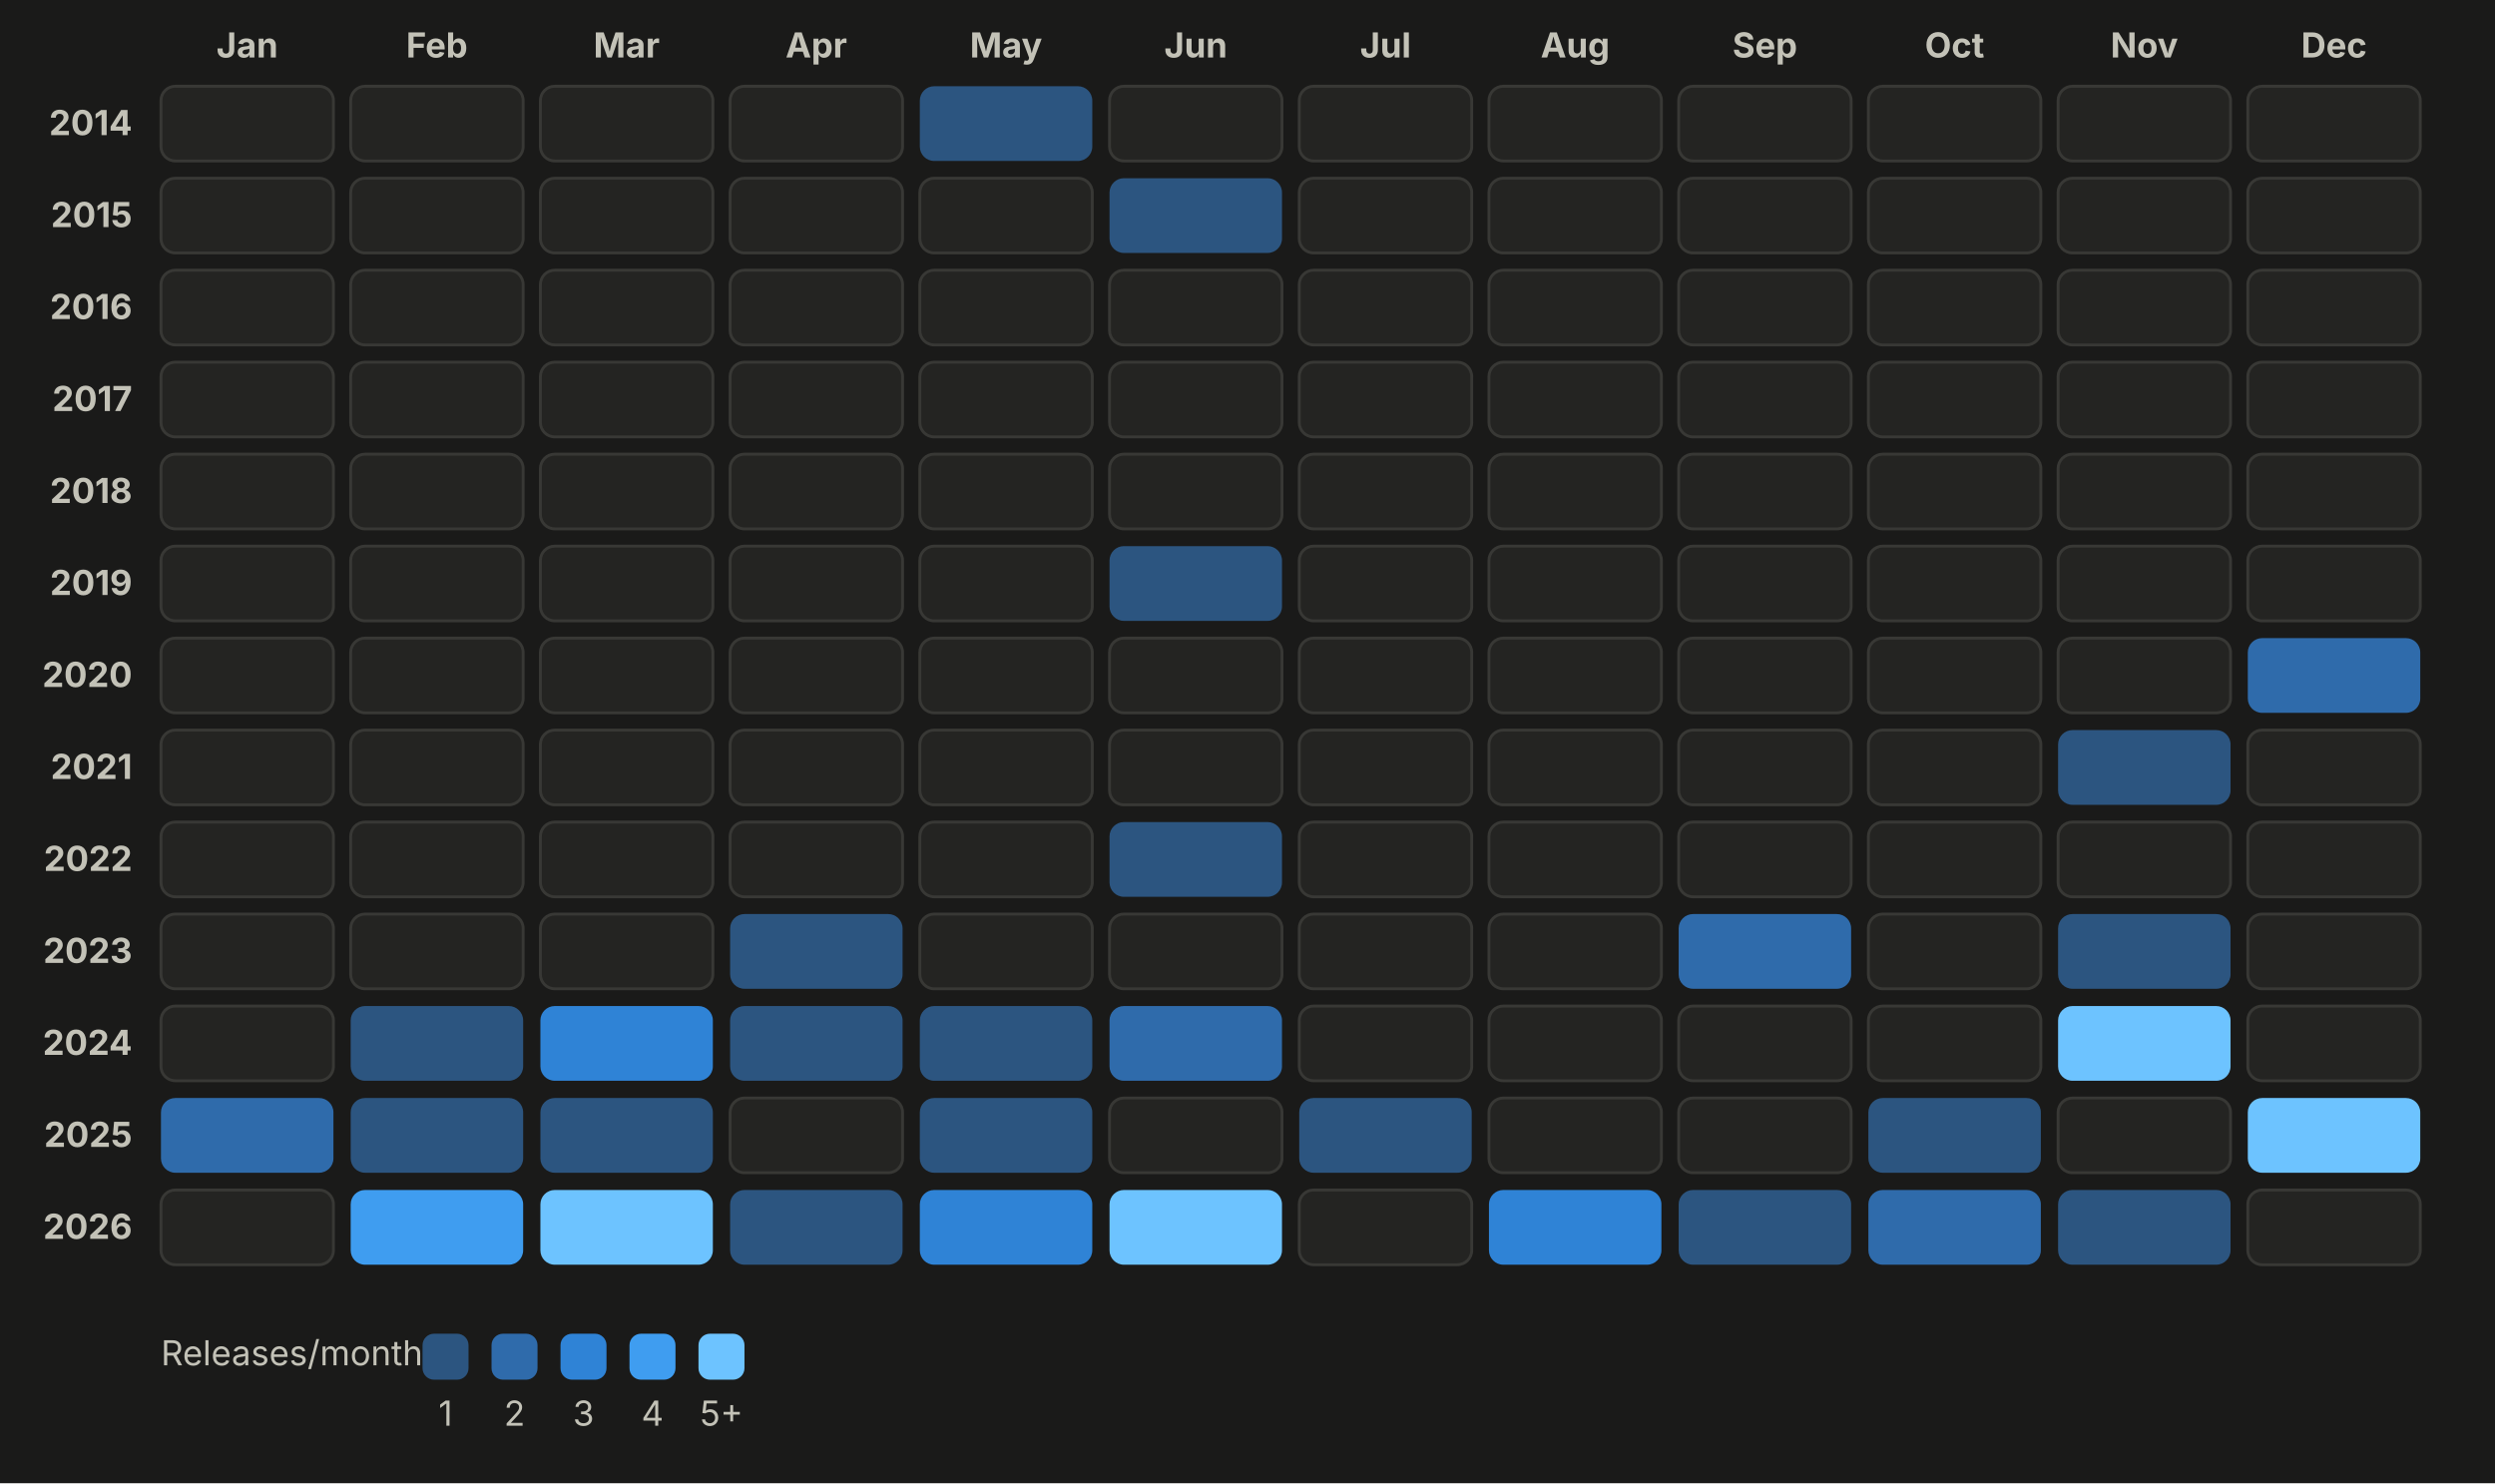
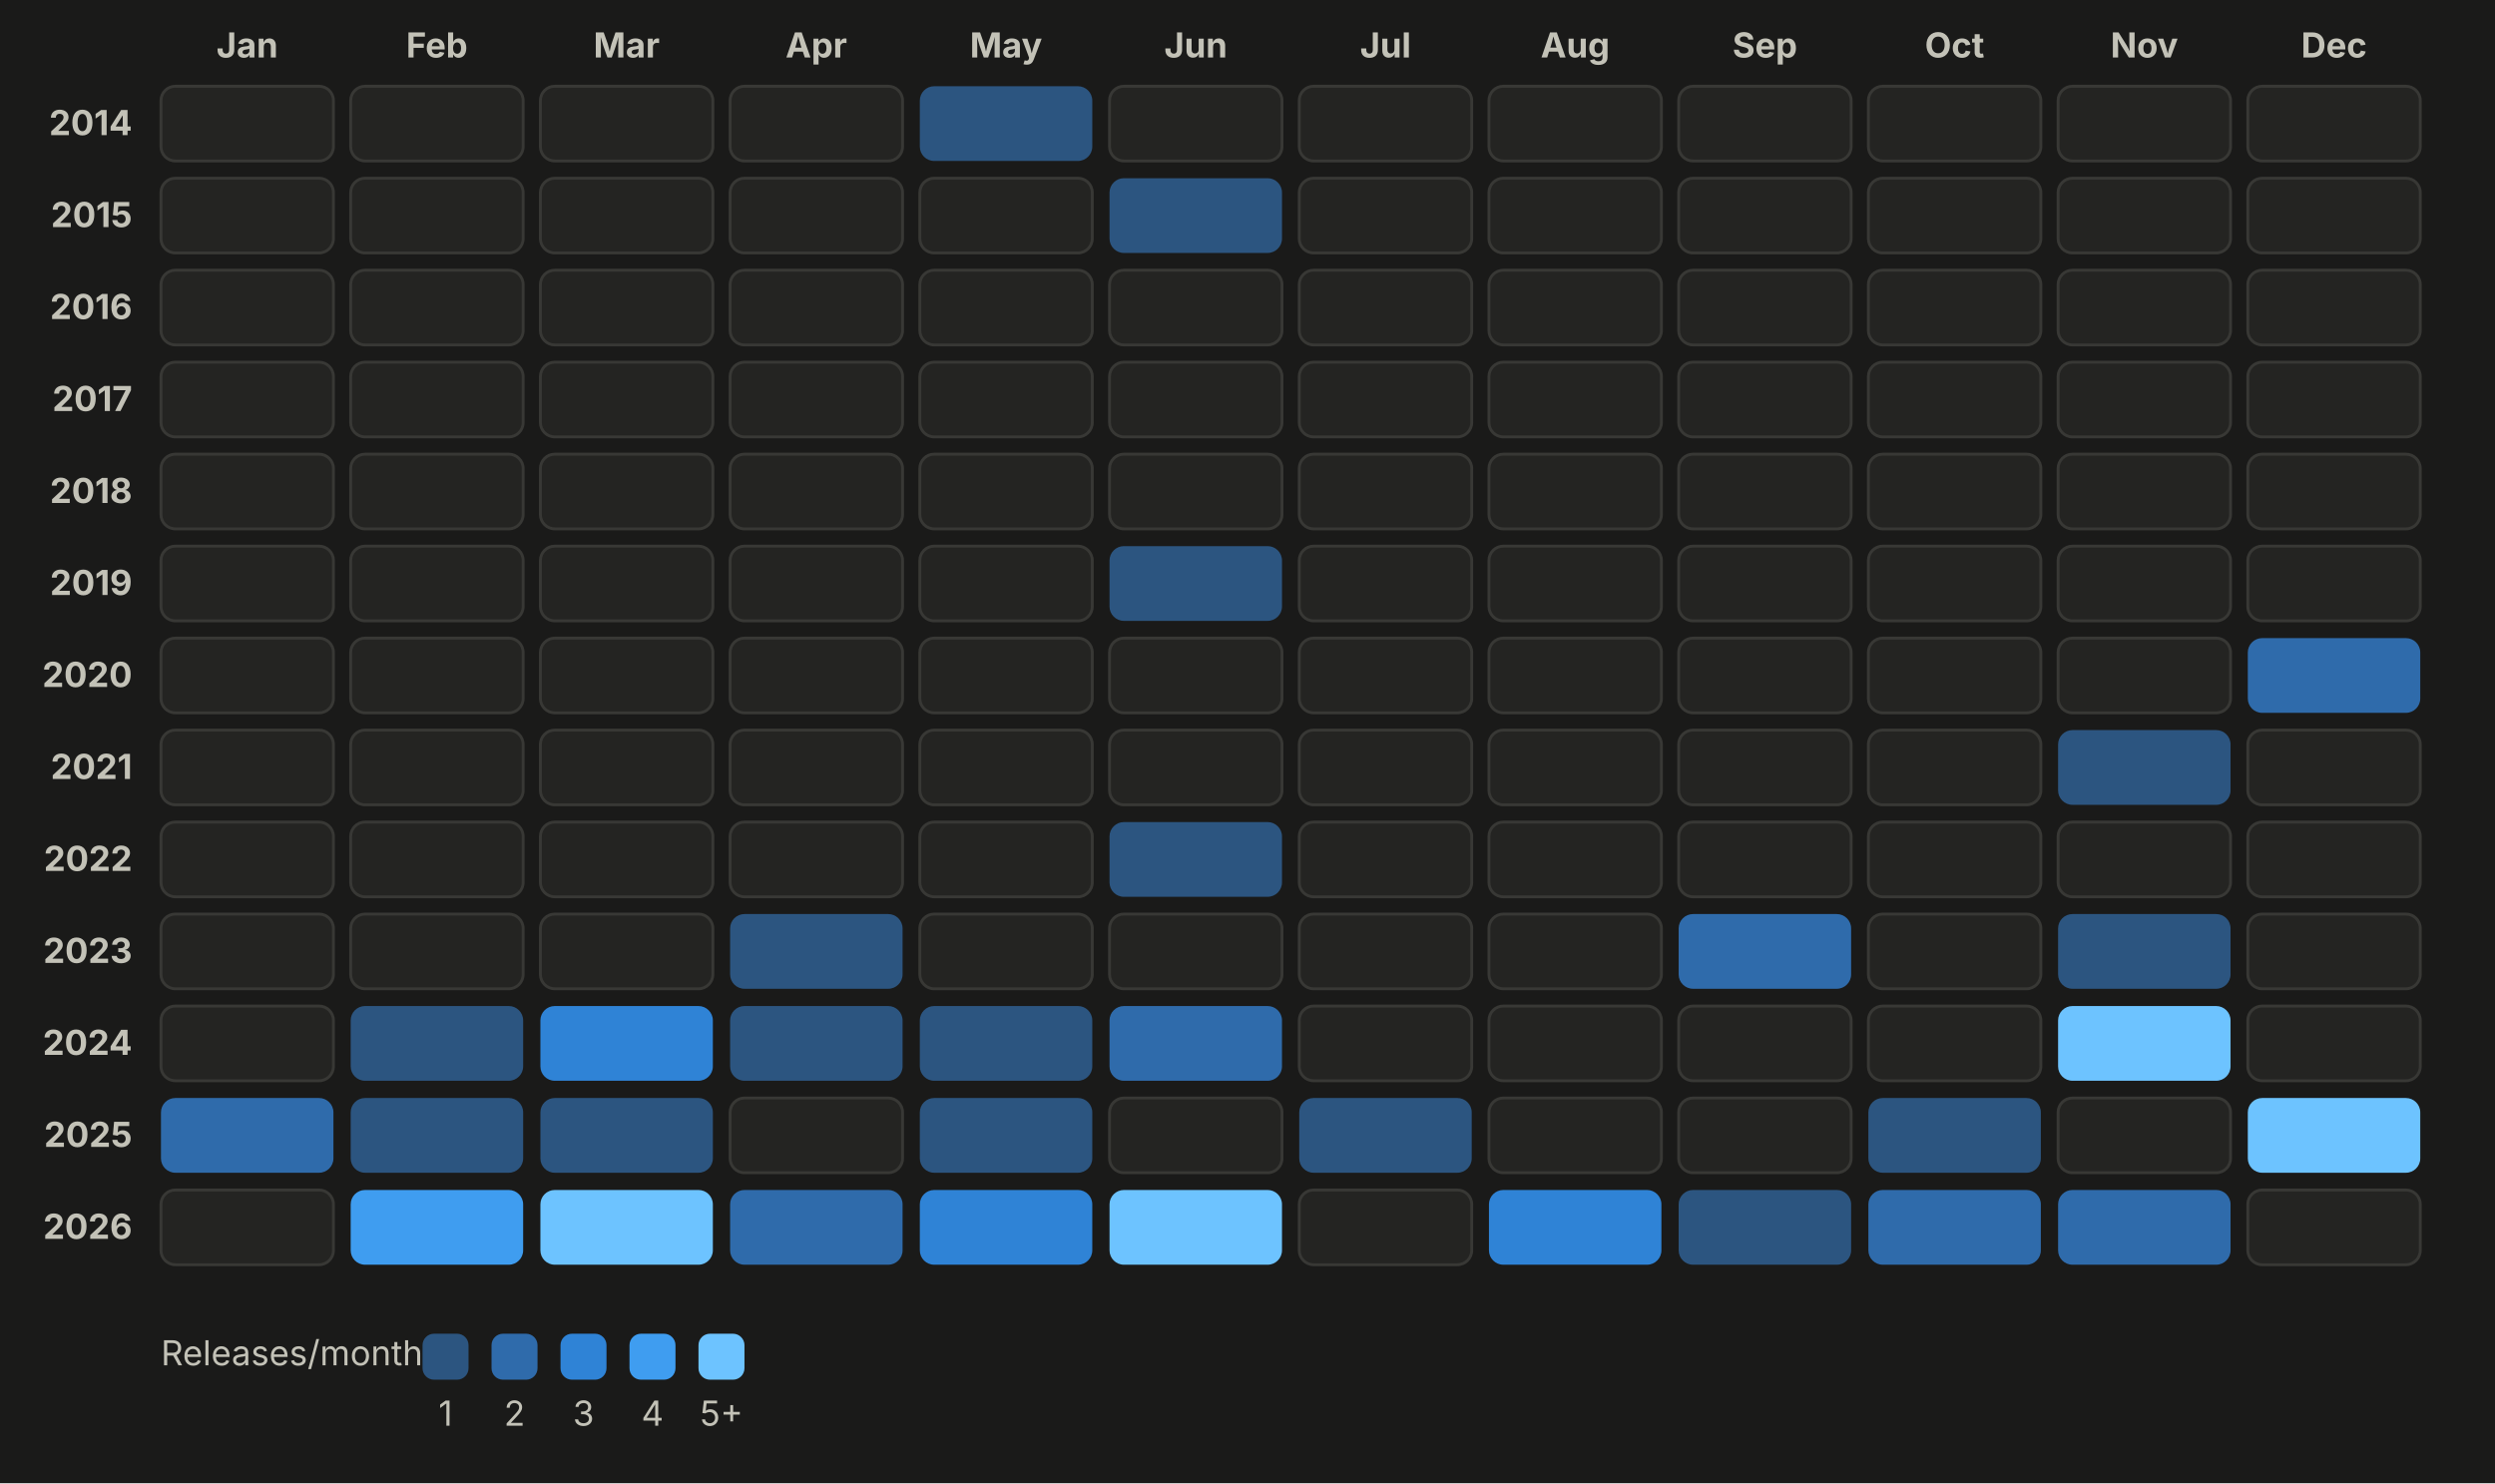
<svg xmlns="http://www.w3.org/2000/svg" width="868" height="516" viewBox="0 0 868 516">
  <rect width="868" height="516" fill="#1a1a19" />
  <style>text{font-family:"Segoe UI",Inter,Arial,sans-serif;fill:#ffffff}.title{font-size:22px;font-weight:700}.sub{font-size:12px;fill:#c3c2b7}.muted{font-size:11px;fill:#898781}.axis{font-size:12px;fill:#898781}.grid{stroke:#2c2c2a;stroke-width:1}.legend{font-size:12px;fill:#c3c2b7}.count{font-size:10px;font-weight:700}.axis-strong{font-size:12px;font-weight:700;fill:#c3c2b7}</style>
  <text x="86.0" y="20" text-anchor="middle" class="axis-strong">Jan</text>
  <text x="152.0" y="20" text-anchor="middle" class="axis-strong">Feb</text>
  <text x="218.0" y="20" text-anchor="middle" class="axis-strong">Mar</text>
  <text x="284.0" y="20" text-anchor="middle" class="axis-strong">Apr</text>
  <text x="350.0" y="20" text-anchor="middle" class="axis-strong">May</text>
  <text x="416.0" y="20" text-anchor="middle" class="axis-strong">Jun</text>
  <text x="482.0" y="20" text-anchor="middle" class="axis-strong">Jul</text>
  <text x="548.0" y="20" text-anchor="middle" class="axis-strong">Aug</text>
  <text x="614.0" y="20" text-anchor="middle" class="axis-strong">Sep</text>
  <text x="680.0" y="20" text-anchor="middle" class="axis-strong">Oct</text>
  <text x="746.0" y="20" text-anchor="middle" class="axis-strong">Nov</text>
  <text x="812.0" y="20" text-anchor="middle" class="axis-strong">Dec</text>
  <text x="46" y="47.0" text-anchor="end" class="axis-strong">2014</text>
  <rect x="56" y="30" width="60" height="26" rx="5" fill="#242422" stroke="#383835" stroke-width="1" />
  <rect x="122" y="30" width="60" height="26" rx="5" fill="#242422" stroke="#383835" stroke-width="1" />
  <rect x="188" y="30" width="60" height="26" rx="5" fill="#242422" stroke="#383835" stroke-width="1" />
  <rect x="254" y="30" width="60" height="26" rx="5" fill="#242422" stroke="#383835" stroke-width="1" />
  <rect x="320" y="30" width="60" height="26" rx="5" fill="#2c5580" />
  <rect x="386" y="30" width="60" height="26" rx="5" fill="#242422" stroke="#383835" stroke-width="1" />
  <rect x="452" y="30" width="60" height="26" rx="5" fill="#242422" stroke="#383835" stroke-width="1" />
  <rect x="518" y="30" width="60" height="26" rx="5" fill="#242422" stroke="#383835" stroke-width="1" />
  <rect x="584" y="30" width="60" height="26" rx="5" fill="#242422" stroke="#383835" stroke-width="1" />
  <rect x="650" y="30" width="60" height="26" rx="5" fill="#242422" stroke="#383835" stroke-width="1" />
  <rect x="716" y="30" width="60" height="26" rx="5" fill="#242422" stroke="#383835" stroke-width="1" />
  <rect x="782" y="30" width="60" height="26" rx="5" fill="#242422" stroke="#383835" stroke-width="1" />
  <text x="46" y="79.0" text-anchor="end" class="axis-strong">2015</text>
  <rect x="56" y="62" width="60" height="26" rx="5" fill="#242422" stroke="#383835" stroke-width="1" />
  <rect x="122" y="62" width="60" height="26" rx="5" fill="#242422" stroke="#383835" stroke-width="1" />
  <rect x="188" y="62" width="60" height="26" rx="5" fill="#242422" stroke="#383835" stroke-width="1" />
  <rect x="254" y="62" width="60" height="26" rx="5" fill="#242422" stroke="#383835" stroke-width="1" />
  <rect x="320" y="62" width="60" height="26" rx="5" fill="#242422" stroke="#383835" stroke-width="1" />
  <rect x="386" y="62" width="60" height="26" rx="5" fill="#2c5580" />
  <rect x="452" y="62" width="60" height="26" rx="5" fill="#242422" stroke="#383835" stroke-width="1" />
  <rect x="518" y="62" width="60" height="26" rx="5" fill="#242422" stroke="#383835" stroke-width="1" />
  <rect x="584" y="62" width="60" height="26" rx="5" fill="#242422" stroke="#383835" stroke-width="1" />
  <rect x="650" y="62" width="60" height="26" rx="5" fill="#242422" stroke="#383835" stroke-width="1" />
  <rect x="716" y="62" width="60" height="26" rx="5" fill="#242422" stroke="#383835" stroke-width="1" />
  <rect x="782" y="62" width="60" height="26" rx="5" fill="#242422" stroke="#383835" stroke-width="1" />
  <text x="46" y="111.0" text-anchor="end" class="axis-strong">2016</text>
  <rect x="56" y="94" width="60" height="26" rx="5" fill="#242422" stroke="#383835" stroke-width="1" />
  <rect x="122" y="94" width="60" height="26" rx="5" fill="#242422" stroke="#383835" stroke-width="1" />
  <rect x="188" y="94" width="60" height="26" rx="5" fill="#242422" stroke="#383835" stroke-width="1" />
  <rect x="254" y="94" width="60" height="26" rx="5" fill="#242422" stroke="#383835" stroke-width="1" />
  <rect x="320" y="94" width="60" height="26" rx="5" fill="#242422" stroke="#383835" stroke-width="1" />
  <rect x="386" y="94" width="60" height="26" rx="5" fill="#242422" stroke="#383835" stroke-width="1" />
  <rect x="452" y="94" width="60" height="26" rx="5" fill="#242422" stroke="#383835" stroke-width="1" />
  <rect x="518" y="94" width="60" height="26" rx="5" fill="#242422" stroke="#383835" stroke-width="1" />
  <rect x="584" y="94" width="60" height="26" rx="5" fill="#242422" stroke="#383835" stroke-width="1" />
  <rect x="650" y="94" width="60" height="26" rx="5" fill="#242422" stroke="#383835" stroke-width="1" />
  <rect x="716" y="94" width="60" height="26" rx="5" fill="#242422" stroke="#383835" stroke-width="1" />
  <rect x="782" y="94" width="60" height="26" rx="5" fill="#242422" stroke="#383835" stroke-width="1" />
  <text x="46" y="143.0" text-anchor="end" class="axis-strong">2017</text>
  <rect x="56" y="126" width="60" height="26" rx="5" fill="#242422" stroke="#383835" stroke-width="1" />
  <rect x="122" y="126" width="60" height="26" rx="5" fill="#242422" stroke="#383835" stroke-width="1" />
  <rect x="188" y="126" width="60" height="26" rx="5" fill="#242422" stroke="#383835" stroke-width="1" />
  <rect x="254" y="126" width="60" height="26" rx="5" fill="#242422" stroke="#383835" stroke-width="1" />
  <rect x="320" y="126" width="60" height="26" rx="5" fill="#242422" stroke="#383835" stroke-width="1" />
  <rect x="386" y="126" width="60" height="26" rx="5" fill="#242422" stroke="#383835" stroke-width="1" />
  <rect x="452" y="126" width="60" height="26" rx="5" fill="#242422" stroke="#383835" stroke-width="1" />
  <rect x="518" y="126" width="60" height="26" rx="5" fill="#242422" stroke="#383835" stroke-width="1" />
  <rect x="584" y="126" width="60" height="26" rx="5" fill="#242422" stroke="#383835" stroke-width="1" />
  <rect x="650" y="126" width="60" height="26" rx="5" fill="#242422" stroke="#383835" stroke-width="1" />
  <rect x="716" y="126" width="60" height="26" rx="5" fill="#242422" stroke="#383835" stroke-width="1" />
  <rect x="782" y="126" width="60" height="26" rx="5" fill="#242422" stroke="#383835" stroke-width="1" />
  <text x="46" y="175.0" text-anchor="end" class="axis-strong">2018</text>
  <rect x="56" y="158" width="60" height="26" rx="5" fill="#242422" stroke="#383835" stroke-width="1" />
  <rect x="122" y="158" width="60" height="26" rx="5" fill="#242422" stroke="#383835" stroke-width="1" />
  <rect x="188" y="158" width="60" height="26" rx="5" fill="#242422" stroke="#383835" stroke-width="1" />
  <rect x="254" y="158" width="60" height="26" rx="5" fill="#242422" stroke="#383835" stroke-width="1" />
  <rect x="320" y="158" width="60" height="26" rx="5" fill="#242422" stroke="#383835" stroke-width="1" />
  <rect x="386" y="158" width="60" height="26" rx="5" fill="#242422" stroke="#383835" stroke-width="1" />
  <rect x="452" y="158" width="60" height="26" rx="5" fill="#242422" stroke="#383835" stroke-width="1" />
  <rect x="518" y="158" width="60" height="26" rx="5" fill="#242422" stroke="#383835" stroke-width="1" />
  <rect x="584" y="158" width="60" height="26" rx="5" fill="#242422" stroke="#383835" stroke-width="1" />
  <rect x="650" y="158" width="60" height="26" rx="5" fill="#242422" stroke="#383835" stroke-width="1" />
  <rect x="716" y="158" width="60" height="26" rx="5" fill="#242422" stroke="#383835" stroke-width="1" />
  <rect x="782" y="158" width="60" height="26" rx="5" fill="#242422" stroke="#383835" stroke-width="1" />
  <text x="46" y="207.0" text-anchor="end" class="axis-strong">2019</text>
  <rect x="56" y="190" width="60" height="26" rx="5" fill="#242422" stroke="#383835" stroke-width="1" />
  <rect x="122" y="190" width="60" height="26" rx="5" fill="#242422" stroke="#383835" stroke-width="1" />
  <rect x="188" y="190" width="60" height="26" rx="5" fill="#242422" stroke="#383835" stroke-width="1" />
  <rect x="254" y="190" width="60" height="26" rx="5" fill="#242422" stroke="#383835" stroke-width="1" />
  <rect x="320" y="190" width="60" height="26" rx="5" fill="#242422" stroke="#383835" stroke-width="1" />
  <rect x="386" y="190" width="60" height="26" rx="5" fill="#2c5580" />
  <rect x="452" y="190" width="60" height="26" rx="5" fill="#242422" stroke="#383835" stroke-width="1" />
  <rect x="518" y="190" width="60" height="26" rx="5" fill="#242422" stroke="#383835" stroke-width="1" />
  <rect x="584" y="190" width="60" height="26" rx="5" fill="#242422" stroke="#383835" stroke-width="1" />
  <rect x="650" y="190" width="60" height="26" rx="5" fill="#242422" stroke="#383835" stroke-width="1" />
  <rect x="716" y="190" width="60" height="26" rx="5" fill="#242422" stroke="#383835" stroke-width="1" />
  <rect x="782" y="190" width="60" height="26" rx="5" fill="#242422" stroke="#383835" stroke-width="1" />
  <text x="46" y="239.0" text-anchor="end" class="axis-strong">2020</text>
  <rect x="56" y="222" width="60" height="26" rx="5" fill="#242422" stroke="#383835" stroke-width="1" />
  <rect x="122" y="222" width="60" height="26" rx="5" fill="#242422" stroke="#383835" stroke-width="1" />
  <rect x="188" y="222" width="60" height="26" rx="5" fill="#242422" stroke="#383835" stroke-width="1" />
  <rect x="254" y="222" width="60" height="26" rx="5" fill="#242422" stroke="#383835" stroke-width="1" />
  <rect x="320" y="222" width="60" height="26" rx="5" fill="#242422" stroke="#383835" stroke-width="1" />
  <rect x="386" y="222" width="60" height="26" rx="5" fill="#242422" stroke="#383835" stroke-width="1" />
  <rect x="452" y="222" width="60" height="26" rx="5" fill="#242422" stroke="#383835" stroke-width="1" />
  <rect x="518" y="222" width="60" height="26" rx="5" fill="#242422" stroke="#383835" stroke-width="1" />
  <rect x="584" y="222" width="60" height="26" rx="5" fill="#242422" stroke="#383835" stroke-width="1" />
  <rect x="650" y="222" width="60" height="26" rx="5" fill="#242422" stroke="#383835" stroke-width="1" />
  <rect x="716" y="222" width="60" height="26" rx="5" fill="#242422" stroke="#383835" stroke-width="1" />
  <rect x="782" y="222" width="60" height="26" rx="5" fill="#2f6bab" />
  <text x="46" y="271.0" text-anchor="end" class="axis-strong">2021</text>
  <rect x="56" y="254" width="60" height="26" rx="5" fill="#242422" stroke="#383835" stroke-width="1" />
  <rect x="122" y="254" width="60" height="26" rx="5" fill="#242422" stroke="#383835" stroke-width="1" />
  <rect x="188" y="254" width="60" height="26" rx="5" fill="#242422" stroke="#383835" stroke-width="1" />
  <rect x="254" y="254" width="60" height="26" rx="5" fill="#242422" stroke="#383835" stroke-width="1" />
  <rect x="320" y="254" width="60" height="26" rx="5" fill="#242422" stroke="#383835" stroke-width="1" />
  <rect x="386" y="254" width="60" height="26" rx="5" fill="#242422" stroke="#383835" stroke-width="1" />
  <rect x="452" y="254" width="60" height="26" rx="5" fill="#242422" stroke="#383835" stroke-width="1" />
  <rect x="518" y="254" width="60" height="26" rx="5" fill="#242422" stroke="#383835" stroke-width="1" />
  <rect x="584" y="254" width="60" height="26" rx="5" fill="#242422" stroke="#383835" stroke-width="1" />
  <rect x="650" y="254" width="60" height="26" rx="5" fill="#242422" stroke="#383835" stroke-width="1" />
  <rect x="716" y="254" width="60" height="26" rx="5" fill="#2c5580" />
  <rect x="782" y="254" width="60" height="26" rx="5" fill="#242422" stroke="#383835" stroke-width="1" />
  <text x="46" y="303.0" text-anchor="end" class="axis-strong">2022</text>
  <rect x="56" y="286" width="60" height="26" rx="5" fill="#242422" stroke="#383835" stroke-width="1" />
  <rect x="122" y="286" width="60" height="26" rx="5" fill="#242422" stroke="#383835" stroke-width="1" />
  <rect x="188" y="286" width="60" height="26" rx="5" fill="#242422" stroke="#383835" stroke-width="1" />
  <rect x="254" y="286" width="60" height="26" rx="5" fill="#242422" stroke="#383835" stroke-width="1" />
  <rect x="320" y="286" width="60" height="26" rx="5" fill="#242422" stroke="#383835" stroke-width="1" />
  <rect x="386" y="286" width="60" height="26" rx="5" fill="#2c5580" />
  <rect x="452" y="286" width="60" height="26" rx="5" fill="#242422" stroke="#383835" stroke-width="1" />
  <rect x="518" y="286" width="60" height="26" rx="5" fill="#242422" stroke="#383835" stroke-width="1" />
  <rect x="584" y="286" width="60" height="26" rx="5" fill="#242422" stroke="#383835" stroke-width="1" />
  <rect x="650" y="286" width="60" height="26" rx="5" fill="#242422" stroke="#383835" stroke-width="1" />
  <rect x="716" y="286" width="60" height="26" rx="5" fill="#242422" stroke="#383835" stroke-width="1" />
  <rect x="782" y="286" width="60" height="26" rx="5" fill="#242422" stroke="#383835" stroke-width="1" />
  <text x="46" y="335.0" text-anchor="end" class="axis-strong">2023</text>
  <rect x="56" y="318" width="60" height="26" rx="5" fill="#242422" stroke="#383835" stroke-width="1" />
  <rect x="122" y="318" width="60" height="26" rx="5" fill="#242422" stroke="#383835" stroke-width="1" />
  <rect x="188" y="318" width="60" height="26" rx="5" fill="#242422" stroke="#383835" stroke-width="1" />
  <rect x="254" y="318" width="60" height="26" rx="5" fill="#2c5580" />
  <rect x="320" y="318" width="60" height="26" rx="5" fill="#242422" stroke="#383835" stroke-width="1" />
  <rect x="386" y="318" width="60" height="26" rx="5" fill="#242422" stroke="#383835" stroke-width="1" />
  <rect x="452" y="318" width="60" height="26" rx="5" fill="#242422" stroke="#383835" stroke-width="1" />
  <rect x="518" y="318" width="60" height="26" rx="5" fill="#242422" stroke="#383835" stroke-width="1" />
  <rect x="584" y="318" width="60" height="26" rx="5" fill="#2f6bab" />
  <rect x="650" y="318" width="60" height="26" rx="5" fill="#242422" stroke="#383835" stroke-width="1" />
  <rect x="716" y="318" width="60" height="26" rx="5" fill="#2c5580" />
  <rect x="782" y="318" width="60" height="26" rx="5" fill="#242422" stroke="#383835" stroke-width="1" />
  <text x="46" y="367.0" text-anchor="end" class="axis-strong">2024</text>
  <rect x="56" y="350" width="60" height="26" rx="5" fill="#242422" stroke="#383835" stroke-width="1" />
  <rect x="122" y="350" width="60" height="26" rx="5" fill="#2c5580" />
  <rect x="188" y="350" width="60" height="26" rx="5" fill="#2f83d6" />
  <rect x="254" y="350" width="60" height="26" rx="5" fill="#2c5580" />
  <rect x="320" y="350" width="60" height="26" rx="5" fill="#2c5580" />
  <rect x="386" y="350" width="60" height="26" rx="5" fill="#2f6bab" />
  <rect x="452" y="350" width="60" height="26" rx="5" fill="#242422" stroke="#383835" stroke-width="1" />
  <rect x="518" y="350" width="60" height="26" rx="5" fill="#242422" stroke="#383835" stroke-width="1" />
  <rect x="584" y="350" width="60" height="26" rx="5" fill="#242422" stroke="#383835" stroke-width="1" />
  <rect x="650" y="350" width="60" height="26" rx="5" fill="#242422" stroke="#383835" stroke-width="1" />
  <rect x="716" y="350" width="60" height="26" rx="5" fill="#6dc3ff" />
  <rect x="782" y="350" width="60" height="26" rx="5" fill="#242422" stroke="#383835" stroke-width="1" />
  <text x="46" y="399.0" text-anchor="end" class="axis-strong">2025</text>
  <rect x="56" y="382" width="60" height="26" rx="5" fill="#2f6bab" />
  <rect x="122" y="382" width="60" height="26" rx="5" fill="#2c5580" />
  <rect x="188" y="382" width="60" height="26" rx="5" fill="#2c5580" />
  <rect x="254" y="382" width="60" height="26" rx="5" fill="#242422" stroke="#383835" stroke-width="1" />
  <rect x="320" y="382" width="60" height="26" rx="5" fill="#2c5580" />
  <rect x="386" y="382" width="60" height="26" rx="5" fill="#242422" stroke="#383835" stroke-width="1" />
  <rect x="452" y="382" width="60" height="26" rx="5" fill="#2c5580" />
  <rect x="518" y="382" width="60" height="26" rx="5" fill="#242422" stroke="#383835" stroke-width="1" />
  <rect x="584" y="382" width="60" height="26" rx="5" fill="#242422" stroke="#383835" stroke-width="1" />
  <rect x="650" y="382" width="60" height="26" rx="5" fill="#2c5580" />
  <rect x="716" y="382" width="60" height="26" rx="5" fill="#242422" stroke="#383835" stroke-width="1" />
  <rect x="782" y="382" width="60" height="26" rx="5" fill="#6dc3ff" />
  <text x="46" y="431.0" text-anchor="end" class="axis-strong">2026</text>
  <rect x="56" y="414" width="60" height="26" rx="5" fill="#242422" stroke="#383835" stroke-width="1" />
  <rect x="122" y="414" width="60" height="26" rx="5" fill="#3f9df0" />
  <rect x="188" y="414" width="60" height="26" rx="5" fill="#6dc3ff" />
-   <rect x="254" y="414" width="60" height="26" rx="5" fill="#2c5580" />
+   <rect x="254" y="414" width="60" height="26" rx="5" fill="#2f6bab" />
  <rect x="320" y="414" width="60" height="26" rx="5" fill="#2f83d6" />
  <rect x="386" y="414" width="60" height="26" rx="5" fill="#6dc3ff" />
  <rect x="452" y="414" width="60" height="26" rx="5" fill="#242422" stroke="#383835" stroke-width="1" />
  <rect x="518" y="414" width="60" height="26" rx="5" fill="#2f83d6" />
  <rect x="584" y="414" width="60" height="26" rx="5" fill="#2c5580" />
  <rect x="650" y="414" width="60" height="26" rx="5" fill="#2f6bab" />
-   <rect x="716" y="414" width="60" height="26" rx="5" fill="#2c5580" />
+   <rect x="716" y="414" width="60" height="26" rx="5" fill="#2f6bab" />
  <rect x="782" y="414" width="60" height="26" rx="5" fill="#242422" stroke="#383835" stroke-width="1" />
  <text x="56" y="475" class="legend">Releases/month:</text>
  <rect x="147" y="464" width="16" height="16" rx="4" fill="#2c5580" />
  <text x="155" y="496" text-anchor="middle" class="legend">1</text>
  <rect x="171" y="464" width="16" height="16" rx="4" fill="#2f6bab" />
  <text x="179" y="496" text-anchor="middle" class="legend">2</text>
  <rect x="195" y="464" width="16" height="16" rx="4" fill="#2f83d6" />
  <text x="203" y="496" text-anchor="middle" class="legend">3</text>
  <rect x="219" y="464" width="16" height="16" rx="4" fill="#3f9df0" />
  <text x="227" y="496" text-anchor="middle" class="legend">4</text>
  <rect x="243" y="464" width="16" height="16" rx="4" fill="#6dc3ff" />
  <text x="251" y="496" text-anchor="middle" class="legend">5+</text>
</svg>
